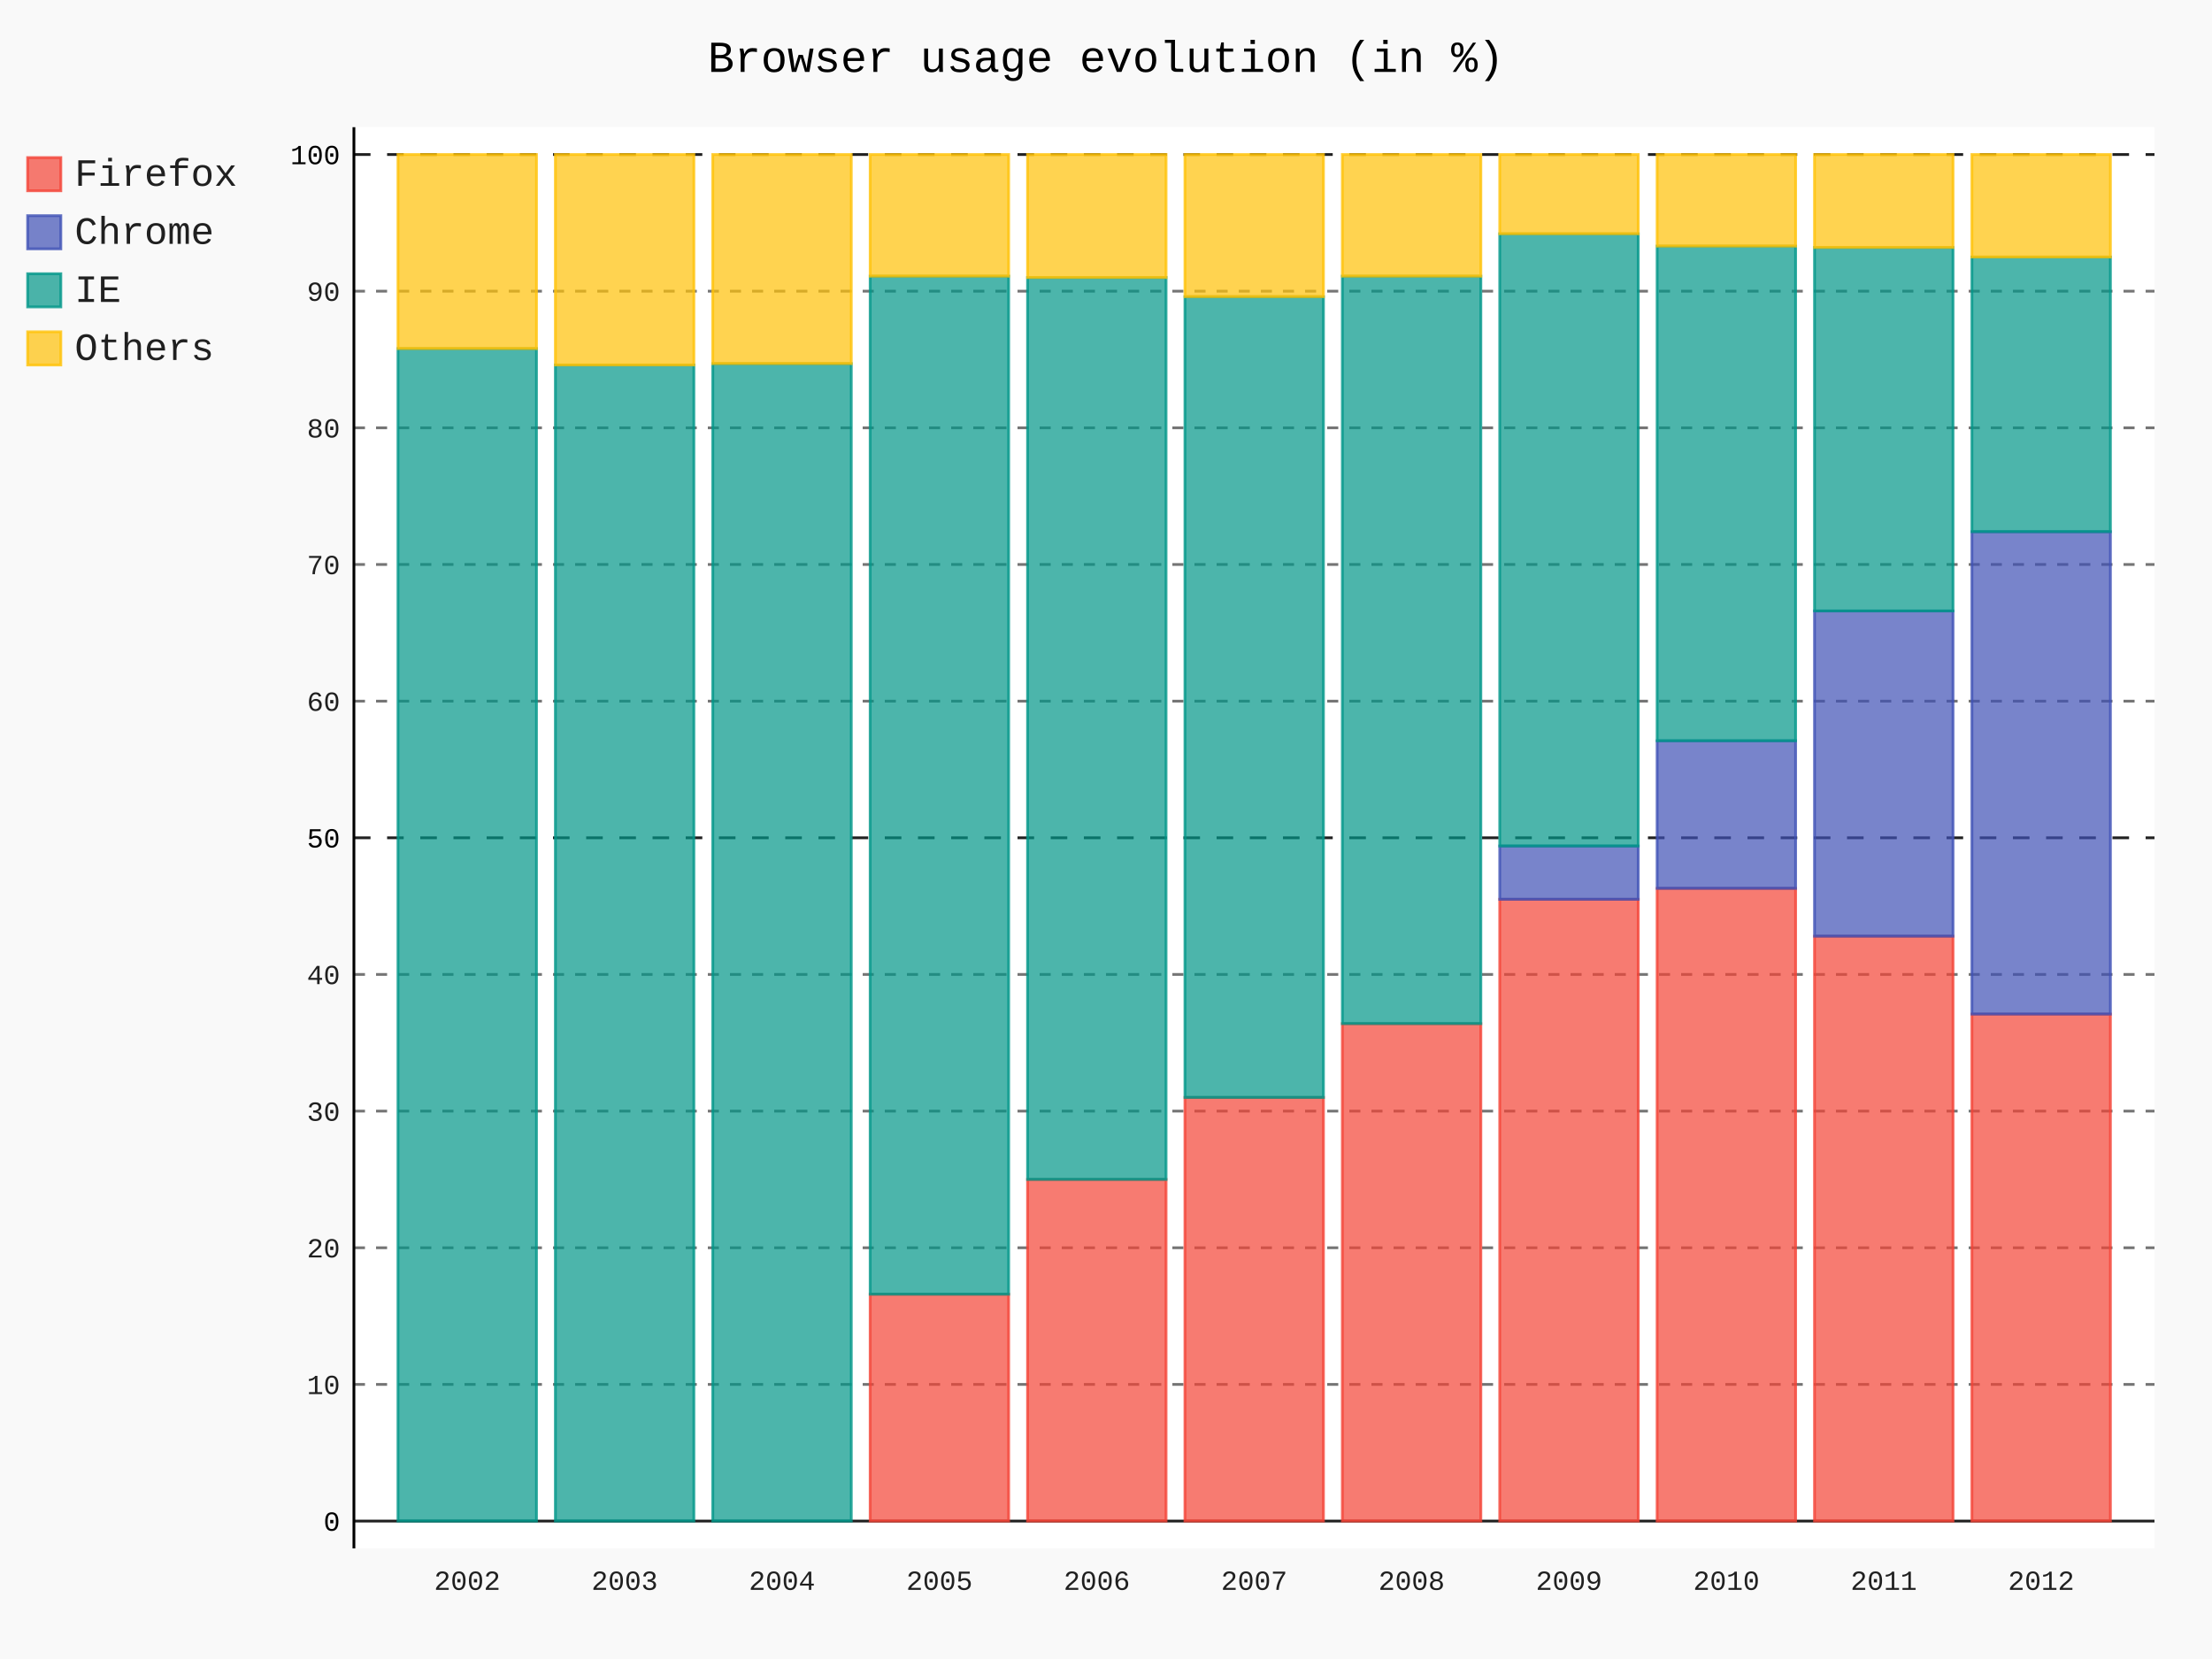
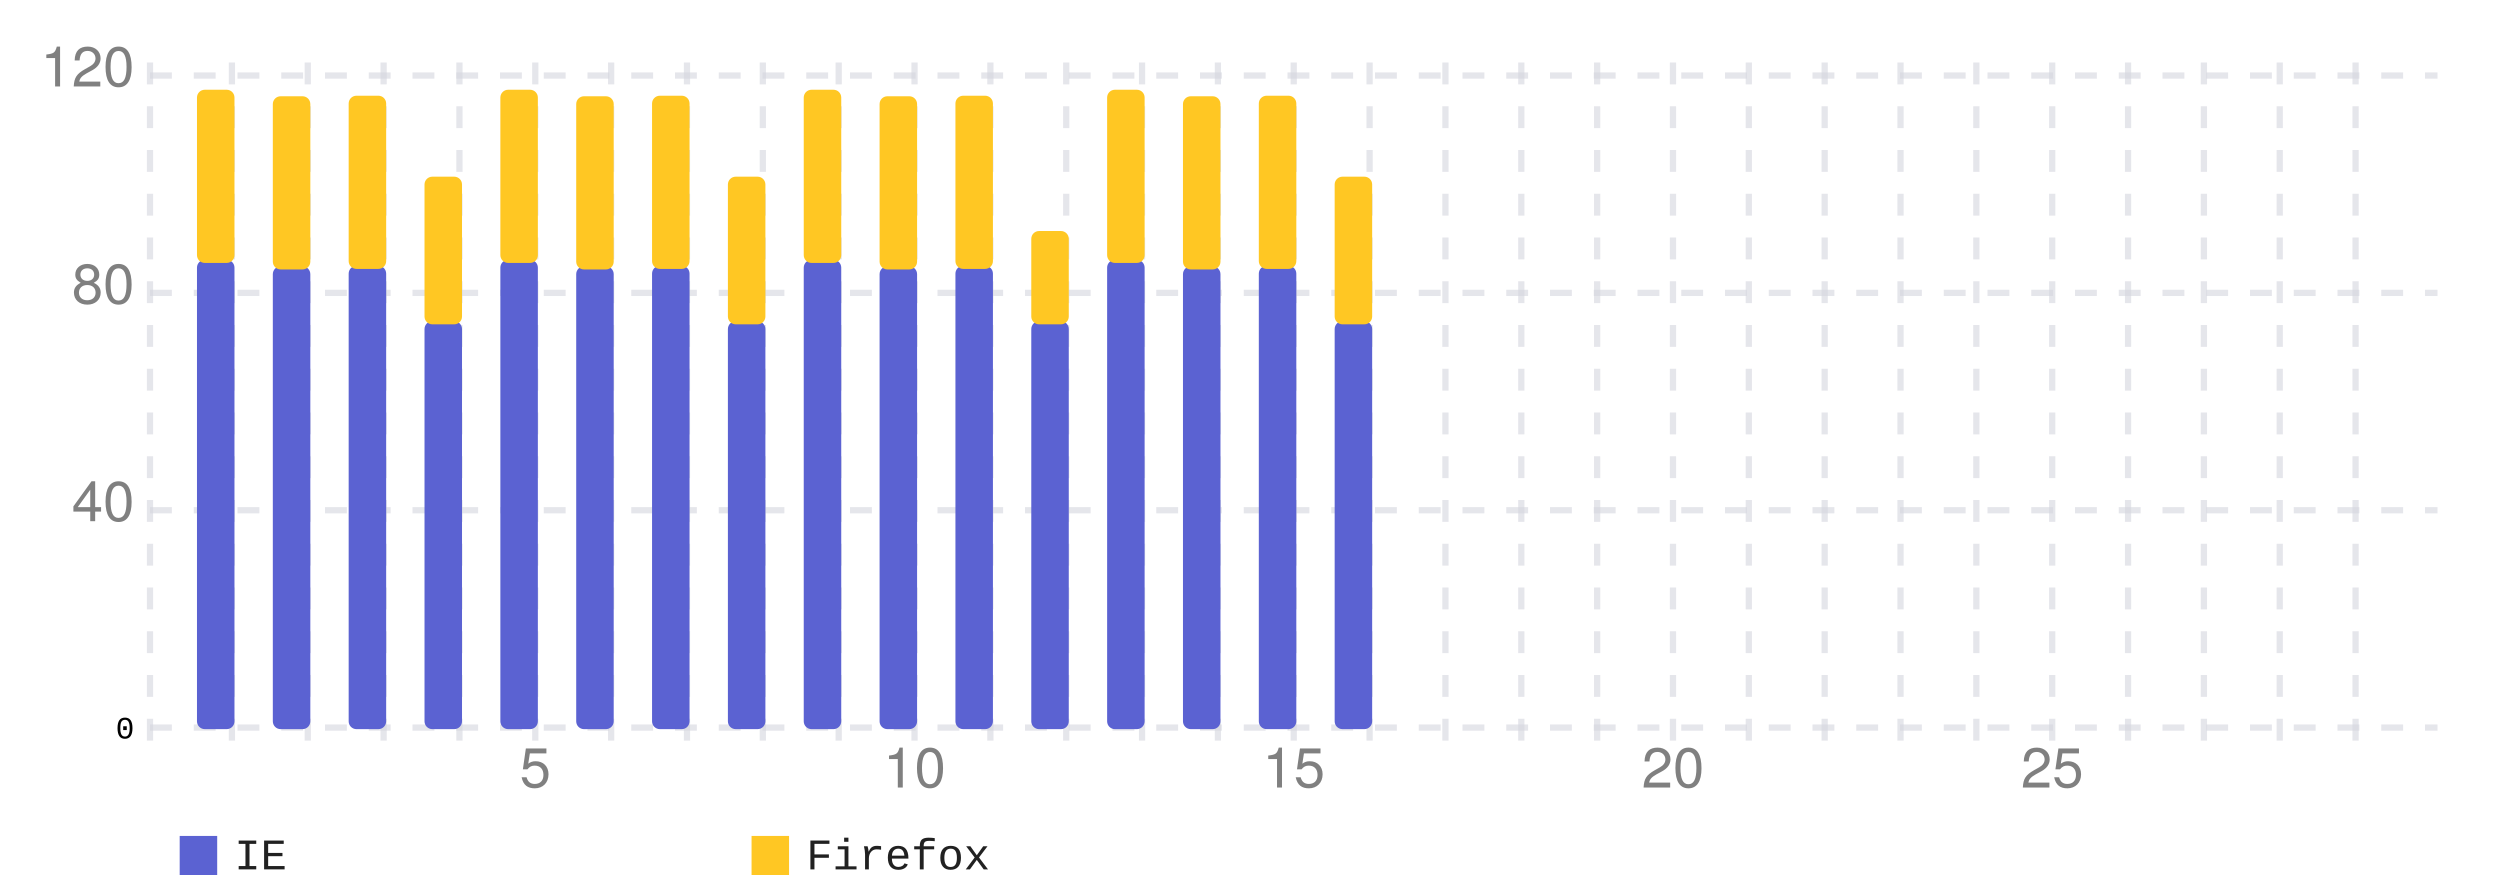
- <svg xmlns="http://www.w3.org/2000/svg" class="pygal-chart" id="chart-39f96275-5e8d-4bde-8530-514fdb02f522" viewBox="0 0 800 600">
+ <svg xmlns="http://www.w3.org/2000/svg" class="pygal-chart" id="chart-f96744db-37d9-49fd-84c4-5346b4ef4d7d" viewBox="0 0 800 280">
  <defs>
-     <style type="text/css">#chart-39f96275-5e8d-4bde-8530-514fdb02f522{-webkit-user-select:none;-webkit-font-smoothing:antialiased;font-family:Consolas,"Liberation Mono",Menlo,Courier,monospace}#chart-39f96275-5e8d-4bde-8530-514fdb02f522 .title{font-family:Consolas,"Liberation Mono",Menlo,Courier,monospace;font-size:16px}#chart-39f96275-5e8d-4bde-8530-514fdb02f522 .legends .legend text{font-family:Consolas,"Liberation Mono",Menlo,Courier,monospace;font-size:14px}#chart-39f96275-5e8d-4bde-8530-514fdb02f522 .axis text{font-family:Consolas,"Liberation Mono",Menlo,Courier,monospace;font-size:10px}#chart-39f96275-5e8d-4bde-8530-514fdb02f522 .axis text.major{font-family:Consolas,"Liberation Mono",Menlo,Courier,monospace;font-size:10px}#chart-39f96275-5e8d-4bde-8530-514fdb02f522 .text-overlay text.value{font-family:Consolas,"Liberation Mono",Menlo,Courier,monospace;font-size:16px}#chart-39f96275-5e8d-4bde-8530-514fdb02f522 .text-overlay text.label{font-family:Consolas,"Liberation Mono",Menlo,Courier,monospace;font-size:10px}#chart-39f96275-5e8d-4bde-8530-514fdb02f522 .tooltip{font-family:Consolas,"Liberation Mono",Menlo,Courier,monospace;font-size:14px}#chart-39f96275-5e8d-4bde-8530-514fdb02f522 text.no_data{font-family:Consolas,"Liberation Mono",Menlo,Courier,monospace;font-size:64px}
- #chart-39f96275-5e8d-4bde-8530-514fdb02f522{background-color:rgba(249,249,249,1)}#chart-39f96275-5e8d-4bde-8530-514fdb02f522 path,#chart-39f96275-5e8d-4bde-8530-514fdb02f522 line,#chart-39f96275-5e8d-4bde-8530-514fdb02f522 rect,#chart-39f96275-5e8d-4bde-8530-514fdb02f522 circle{-webkit-transition:150ms;-moz-transition:150ms;transition:150ms}#chart-39f96275-5e8d-4bde-8530-514fdb02f522 .graph &gt; .background{fill:rgba(249,249,249,1)}#chart-39f96275-5e8d-4bde-8530-514fdb02f522 .plot &gt; .background{fill:rgba(255,255,255,1)}#chart-39f96275-5e8d-4bde-8530-514fdb02f522 .graph{fill:rgba(0,0,0,.87)}#chart-39f96275-5e8d-4bde-8530-514fdb02f522 text.no_data{fill:rgba(0,0,0,1)}#chart-39f96275-5e8d-4bde-8530-514fdb02f522 .title{fill:rgba(0,0,0,1)}#chart-39f96275-5e8d-4bde-8530-514fdb02f522 .legends .legend text{fill:rgba(0,0,0,.87)}#chart-39f96275-5e8d-4bde-8530-514fdb02f522 .legends .legend:hover text{fill:rgba(0,0,0,1)}#chart-39f96275-5e8d-4bde-8530-514fdb02f522 .axis .line{stroke:rgba(0,0,0,1)}#chart-39f96275-5e8d-4bde-8530-514fdb02f522 .axis .guide.line{stroke:rgba(0,0,0,.54)}#chart-39f96275-5e8d-4bde-8530-514fdb02f522 .axis .major.line{stroke:rgba(0,0,0,.87)}#chart-39f96275-5e8d-4bde-8530-514fdb02f522 .axis text.major{fill:rgba(0,0,0,1)}#chart-39f96275-5e8d-4bde-8530-514fdb02f522 .axis.y .guides:hover .guide.line,#chart-39f96275-5e8d-4bde-8530-514fdb02f522 .line-graph .axis.x .guides:hover .guide.line,#chart-39f96275-5e8d-4bde-8530-514fdb02f522 .stackedline-graph .axis.x .guides:hover .guide.line,#chart-39f96275-5e8d-4bde-8530-514fdb02f522 .xy-graph .axis.x .guides:hover .guide.line{stroke:rgba(0,0,0,1)}#chart-39f96275-5e8d-4bde-8530-514fdb02f522 .axis .guides:hover text{fill:rgba(0,0,0,1)}#chart-39f96275-5e8d-4bde-8530-514fdb02f522 .reactive{fill-opacity:.7;stroke-opacity:.8}#chart-39f96275-5e8d-4bde-8530-514fdb02f522 .ci{stroke:rgba(0,0,0,.87)}#chart-39f96275-5e8d-4bde-8530-514fdb02f522 .reactive.active,#chart-39f96275-5e8d-4bde-8530-514fdb02f522 .active .reactive{fill-opacity:.8;stroke-opacity:.9;stroke-width:4}#chart-39f96275-5e8d-4bde-8530-514fdb02f522 .ci .reactive.active{stroke-width:1.5}#chart-39f96275-5e8d-4bde-8530-514fdb02f522 .series text{fill:rgba(0,0,0,1)}#chart-39f96275-5e8d-4bde-8530-514fdb02f522 .tooltip rect{fill:rgba(255,255,255,1);stroke:rgba(0,0,0,1);-webkit-transition:opacity 150ms;-moz-transition:opacity 150ms;transition:opacity 150ms}#chart-39f96275-5e8d-4bde-8530-514fdb02f522 .tooltip .label{fill:rgba(0,0,0,.87)}#chart-39f96275-5e8d-4bde-8530-514fdb02f522 .tooltip .label{fill:rgba(0,0,0,.87)}#chart-39f96275-5e8d-4bde-8530-514fdb02f522 .tooltip .legend{font-size:.8em;fill:rgba(0,0,0,.54)}#chart-39f96275-5e8d-4bde-8530-514fdb02f522 .tooltip .x_label{font-size:.6em;fill:rgba(0,0,0,1)}#chart-39f96275-5e8d-4bde-8530-514fdb02f522 .tooltip .xlink{font-size:.5em;text-decoration:underline}#chart-39f96275-5e8d-4bde-8530-514fdb02f522 .tooltip .value{font-size:1.5em}#chart-39f96275-5e8d-4bde-8530-514fdb02f522 .bound{font-size:.5em}#chart-39f96275-5e8d-4bde-8530-514fdb02f522 .max-value{font-size:.75em;fill:rgba(0,0,0,.54)}#chart-39f96275-5e8d-4bde-8530-514fdb02f522 .map-element{fill:rgba(255,255,255,1);stroke:rgba(0,0,0,.54) !important}#chart-39f96275-5e8d-4bde-8530-514fdb02f522 .map-element .reactive{fill-opacity:inherit;stroke-opacity:inherit}#chart-39f96275-5e8d-4bde-8530-514fdb02f522 .color-0,#chart-39f96275-5e8d-4bde-8530-514fdb02f522 .color-0 a:visited{stroke:#F44336;fill:#F44336}#chart-39f96275-5e8d-4bde-8530-514fdb02f522 .color-1,#chart-39f96275-5e8d-4bde-8530-514fdb02f522 .color-1 a:visited{stroke:#3F51B5;fill:#3F51B5}#chart-39f96275-5e8d-4bde-8530-514fdb02f522 .color-2,#chart-39f96275-5e8d-4bde-8530-514fdb02f522 .color-2 a:visited{stroke:#009688;fill:#009688}#chart-39f96275-5e8d-4bde-8530-514fdb02f522 .color-3,#chart-39f96275-5e8d-4bde-8530-514fdb02f522 .color-3 a:visited{stroke:#FFC107;fill:#FFC107}#chart-39f96275-5e8d-4bde-8530-514fdb02f522 .text-overlay .color-0 text{fill:black}#chart-39f96275-5e8d-4bde-8530-514fdb02f522 .text-overlay .color-1 text{fill:black}#chart-39f96275-5e8d-4bde-8530-514fdb02f522 .text-overlay .color-2 text{fill:black}#chart-39f96275-5e8d-4bde-8530-514fdb02f522 .text-overlay .color-3 text{fill:black}
- #chart-39f96275-5e8d-4bde-8530-514fdb02f522 text.no_data{text-anchor:middle}#chart-39f96275-5e8d-4bde-8530-514fdb02f522 .guide.line{fill:none}#chart-39f96275-5e8d-4bde-8530-514fdb02f522 .centered{text-anchor:middle}#chart-39f96275-5e8d-4bde-8530-514fdb02f522 .title{text-anchor:middle}#chart-39f96275-5e8d-4bde-8530-514fdb02f522 .legends .legend text{fill-opacity:1}#chart-39f96275-5e8d-4bde-8530-514fdb02f522 .axis.x text{text-anchor:middle}#chart-39f96275-5e8d-4bde-8530-514fdb02f522 .axis.x:not(.web) text[transform]{text-anchor:start}#chart-39f96275-5e8d-4bde-8530-514fdb02f522 .axis.x:not(.web) text[transform].backwards{text-anchor:end}#chart-39f96275-5e8d-4bde-8530-514fdb02f522 .axis.y text{text-anchor:end}#chart-39f96275-5e8d-4bde-8530-514fdb02f522 .axis.y text[transform].backwards{text-anchor:start}#chart-39f96275-5e8d-4bde-8530-514fdb02f522 .axis.y2 text{text-anchor:start}#chart-39f96275-5e8d-4bde-8530-514fdb02f522 .axis.y2 text[transform].backwards{text-anchor:end}#chart-39f96275-5e8d-4bde-8530-514fdb02f522 .axis .guide.line{stroke-dasharray:4,4}#chart-39f96275-5e8d-4bde-8530-514fdb02f522 .axis .major.guide.line{stroke-dasharray:6,6}#chart-39f96275-5e8d-4bde-8530-514fdb02f522 .horizontal .axis.y .guide.line,#chart-39f96275-5e8d-4bde-8530-514fdb02f522 .horizontal .axis.y2 .guide.line,#chart-39f96275-5e8d-4bde-8530-514fdb02f522 .vertical .axis.x .guide.line{opacity:0}#chart-39f96275-5e8d-4bde-8530-514fdb02f522 .horizontal .axis.always_show .guide.line,#chart-39f96275-5e8d-4bde-8530-514fdb02f522 .vertical .axis.always_show .guide.line{opacity:1 !important}#chart-39f96275-5e8d-4bde-8530-514fdb02f522 .axis.y .guides:hover .guide.line,#chart-39f96275-5e8d-4bde-8530-514fdb02f522 .axis.y2 .guides:hover .guide.line,#chart-39f96275-5e8d-4bde-8530-514fdb02f522 .axis.x .guides:hover .guide.line{opacity:1}#chart-39f96275-5e8d-4bde-8530-514fdb02f522 .axis .guides:hover text{opacity:1}#chart-39f96275-5e8d-4bde-8530-514fdb02f522 .nofill{fill:none}#chart-39f96275-5e8d-4bde-8530-514fdb02f522 .subtle-fill{fill-opacity:.2}#chart-39f96275-5e8d-4bde-8530-514fdb02f522 .dot{stroke-width:1px;fill-opacity:1}#chart-39f96275-5e8d-4bde-8530-514fdb02f522 .dot.active{stroke-width:5px}#chart-39f96275-5e8d-4bde-8530-514fdb02f522 .dot.negative{fill:transparent}#chart-39f96275-5e8d-4bde-8530-514fdb02f522 text,#chart-39f96275-5e8d-4bde-8530-514fdb02f522 tspan{stroke:none !important}#chart-39f96275-5e8d-4bde-8530-514fdb02f522 .series text.active{opacity:1}#chart-39f96275-5e8d-4bde-8530-514fdb02f522 .tooltip rect{fill-opacity:.95;stroke-width:.5}#chart-39f96275-5e8d-4bde-8530-514fdb02f522 .tooltip text{fill-opacity:1}#chart-39f96275-5e8d-4bde-8530-514fdb02f522 .showable{visibility:hidden}#chart-39f96275-5e8d-4bde-8530-514fdb02f522 .showable.shown{visibility:visible}#chart-39f96275-5e8d-4bde-8530-514fdb02f522 .gauge-background{fill:rgba(229,229,229,1);stroke:none}#chart-39f96275-5e8d-4bde-8530-514fdb02f522 .bg-lines{stroke:rgba(249,249,249,1);stroke-width:2px}</style>
+     <style type="text/css">#chart-f96744db-37d9-49fd-84c4-5346b4ef4d7d{-webkit-user-select:none;-webkit-font-smoothing:antialiased;font-family:Consolas,"Liberation Mono",Menlo,Courier,monospace}#chart-f96744db-37d9-49fd-84c4-5346b4ef4d7d .title{font-family:Consolas,"Liberation Mono",Menlo,Courier,monospace;font-size:16px}#chart-f96744db-37d9-49fd-84c4-5346b4ef4d7d .legends .legend text{font-family:Consolas,"Liberation Mono",Menlo,Courier,monospace;font-size:14px}#chart-f96744db-37d9-49fd-84c4-5346b4ef4d7d .axis text{font-family:Consolas,"Liberation Mono",Menlo,Courier,monospace;font-size:10px}#chart-f96744db-37d9-49fd-84c4-5346b4ef4d7d .axis text.major{font-family:Consolas,"Liberation Mono",Menlo,Courier,monospace;font-size:10px}#chart-f96744db-37d9-49fd-84c4-5346b4ef4d7d .text-overlay text.value{font-family:Consolas,"Liberation Mono",Menlo,Courier,monospace;font-size:16px}#chart-f96744db-37d9-49fd-84c4-5346b4ef4d7d .text-overlay text.label{font-family:Consolas,"Liberation Mono",Menlo,Courier,monospace;font-size:10px}#chart-f96744db-37d9-49fd-84c4-5346b4ef4d7d .tooltip{font-family:Consolas,"Liberation Mono",Menlo,Courier,monospace;font-size:14px}#chart-f96744db-37d9-49fd-84c4-5346b4ef4d7d text.no_data{font-family:Consolas,"Liberation Mono",Menlo,Courier,monospace;font-size:64px}
+ #chart-f96744db-37d9-49fd-84c4-5346b4ef4d7d{background-color:transparent}#chart-f96744db-37d9-49fd-84c4-5346b4ef4d7d path,#chart-f96744db-37d9-49fd-84c4-5346b4ef4d7d line,#chart-f96744db-37d9-49fd-84c4-5346b4ef4d7d rect,#chart-f96744db-37d9-49fd-84c4-5346b4ef4d7d circle{-webkit-transition:400ms ease-in;-moz-transition:400ms ease-in;transition:400ms ease-in}#chart-f96744db-37d9-49fd-84c4-5346b4ef4d7d .graph &gt; .background{fill:transparent}#chart-f96744db-37d9-49fd-84c4-5346b4ef4d7d .plot &gt; .background{fill:transparent}#chart-f96744db-37d9-49fd-84c4-5346b4ef4d7d .graph{fill:rgba(0,0,0,.87)}#chart-f96744db-37d9-49fd-84c4-5346b4ef4d7d text.no_data{fill:rgba(0,0,0,1)}#chart-f96744db-37d9-49fd-84c4-5346b4ef4d7d .title{fill:rgba(0,0,0,1)}#chart-f96744db-37d9-49fd-84c4-5346b4ef4d7d .legends .legend text{fill:rgba(0,0,0,.87)}#chart-f96744db-37d9-49fd-84c4-5346b4ef4d7d .legends .legend:hover text{fill:rgba(0,0,0,1)}#chart-f96744db-37d9-49fd-84c4-5346b4ef4d7d .axis .line{stroke:rgba(0,0,0,1)}#chart-f96744db-37d9-49fd-84c4-5346b4ef4d7d .axis .guide.line{stroke:rgba(0,0,0,.54)}#chart-f96744db-37d9-49fd-84c4-5346b4ef4d7d .axis .major.line{stroke:rgba(0,0,0,.87)}#chart-f96744db-37d9-49fd-84c4-5346b4ef4d7d .axis text.major{fill:rgba(0,0,0,1)}#chart-f96744db-37d9-49fd-84c4-5346b4ef4d7d .axis.y .guides:hover .guide.line,#chart-f96744db-37d9-49fd-84c4-5346b4ef4d7d .line-graph .axis.x .guides:hover .guide.line,#chart-f96744db-37d9-49fd-84c4-5346b4ef4d7d .stackedline-graph .axis.x .guides:hover .guide.line,#chart-f96744db-37d9-49fd-84c4-5346b4ef4d7d .xy-graph .axis.x .guides:hover .guide.line{stroke:rgba(0,0,0,1)}#chart-f96744db-37d9-49fd-84c4-5346b4ef4d7d .axis .guides:hover text{fill:rgba(0,0,0,1)}#chart-f96744db-37d9-49fd-84c4-5346b4ef4d7d .reactive{fill-opacity:.7;stroke-opacity:.8}#chart-f96744db-37d9-49fd-84c4-5346b4ef4d7d .ci{stroke:rgba(0,0,0,.87)}#chart-f96744db-37d9-49fd-84c4-5346b4ef4d7d .reactive.active,#chart-f96744db-37d9-49fd-84c4-5346b4ef4d7d .active .reactive{fill-opacity:.8;stroke-opacity:.9;stroke-width:4}#chart-f96744db-37d9-49fd-84c4-5346b4ef4d7d .ci .reactive.active{stroke-width:1.5}#chart-f96744db-37d9-49fd-84c4-5346b4ef4d7d .series text{fill:rgba(0,0,0,1)}#chart-f96744db-37d9-49fd-84c4-5346b4ef4d7d .tooltip rect{fill:transparent;stroke:rgba(0,0,0,1);-webkit-transition:opacity 400ms ease-in;-moz-transition:opacity 400ms ease-in;transition:opacity 400ms ease-in}#chart-f96744db-37d9-49fd-84c4-5346b4ef4d7d .tooltip .label{fill:rgba(0,0,0,.87)}#chart-f96744db-37d9-49fd-84c4-5346b4ef4d7d .tooltip .label{fill:rgba(0,0,0,.87)}#chart-f96744db-37d9-49fd-84c4-5346b4ef4d7d .tooltip .legend{font-size:.8em;fill:rgba(0,0,0,.54)}#chart-f96744db-37d9-49fd-84c4-5346b4ef4d7d .tooltip .x_label{font-size:.6em;fill:rgba(0,0,0,1)}#chart-f96744db-37d9-49fd-84c4-5346b4ef4d7d .tooltip .xlink{font-size:.5em;text-decoration:underline}#chart-f96744db-37d9-49fd-84c4-5346b4ef4d7d .tooltip .value{font-size:1.5em}#chart-f96744db-37d9-49fd-84c4-5346b4ef4d7d .bound{font-size:.5em}#chart-f96744db-37d9-49fd-84c4-5346b4ef4d7d .max-value{font-size:.75em;fill:rgba(0,0,0,.54)}#chart-f96744db-37d9-49fd-84c4-5346b4ef4d7d .map-element{fill:transparent;stroke:rgba(0,0,0,.54) !important}#chart-f96744db-37d9-49fd-84c4-5346b4ef4d7d .map-element .reactive{fill-opacity:inherit;stroke-opacity:inherit}#chart-f96744db-37d9-49fd-84c4-5346b4ef4d7d .color-0,#chart-f96744db-37d9-49fd-84c4-5346b4ef4d7d .color-0 a:visited{stroke:rgb(91,98,210);fill:rgb(91,98,210)}#chart-f96744db-37d9-49fd-84c4-5346b4ef4d7d .color-1,#chart-f96744db-37d9-49fd-84c4-5346b4ef4d7d .color-1 a:visited{stroke:rgb(255,199,35);fill:rgb(255,199,35)}#chart-f96744db-37d9-49fd-84c4-5346b4ef4d7d .text-overlay .color-0 text{fill:black}#chart-f96744db-37d9-49fd-84c4-5346b4ef4d7d .text-overlay .color-1 text{fill:black}
+ #chart-f96744db-37d9-49fd-84c4-5346b4ef4d7d text.no_data{text-anchor:middle}#chart-f96744db-37d9-49fd-84c4-5346b4ef4d7d .guide.line{fill:none}#chart-f96744db-37d9-49fd-84c4-5346b4ef4d7d .centered{text-anchor:middle}#chart-f96744db-37d9-49fd-84c4-5346b4ef4d7d .title{text-anchor:middle}#chart-f96744db-37d9-49fd-84c4-5346b4ef4d7d .legends .legend text{fill-opacity:1}#chart-f96744db-37d9-49fd-84c4-5346b4ef4d7d .axis.x text{text-anchor:middle}#chart-f96744db-37d9-49fd-84c4-5346b4ef4d7d .axis.x:not(.web) text[transform]{text-anchor:start}#chart-f96744db-37d9-49fd-84c4-5346b4ef4d7d .axis.x:not(.web) text[transform].backwards{text-anchor:end}#chart-f96744db-37d9-49fd-84c4-5346b4ef4d7d .axis.y text{text-anchor:end}#chart-f96744db-37d9-49fd-84c4-5346b4ef4d7d .axis.y text[transform].backwards{text-anchor:start}#chart-f96744db-37d9-49fd-84c4-5346b4ef4d7d .axis.y2 text{text-anchor:start}#chart-f96744db-37d9-49fd-84c4-5346b4ef4d7d .axis.y2 text[transform].backwards{text-anchor:end}#chart-f96744db-37d9-49fd-84c4-5346b4ef4d7d .axis .guide.line{stroke-dasharray:4,4}#chart-f96744db-37d9-49fd-84c4-5346b4ef4d7d .axis .major.guide.line{stroke-dasharray:6,6}#chart-f96744db-37d9-49fd-84c4-5346b4ef4d7d .horizontal .axis.y .guide.line,#chart-f96744db-37d9-49fd-84c4-5346b4ef4d7d .horizontal .axis.y2 .guide.line,#chart-f96744db-37d9-49fd-84c4-5346b4ef4d7d .vertical .axis.x .guide.line{opacity:0}#chart-f96744db-37d9-49fd-84c4-5346b4ef4d7d .horizontal .axis.always_show .guide.line,#chart-f96744db-37d9-49fd-84c4-5346b4ef4d7d .vertical .axis.always_show .guide.line{opacity:1 !important}#chart-f96744db-37d9-49fd-84c4-5346b4ef4d7d .axis.y .guides:hover .guide.line,#chart-f96744db-37d9-49fd-84c4-5346b4ef4d7d .axis.y2 .guides:hover .guide.line,#chart-f96744db-37d9-49fd-84c4-5346b4ef4d7d .axis.x .guides:hover .guide.line{opacity:1}#chart-f96744db-37d9-49fd-84c4-5346b4ef4d7d .axis .guides:hover text{opacity:1}#chart-f96744db-37d9-49fd-84c4-5346b4ef4d7d .nofill{fill:none}#chart-f96744db-37d9-49fd-84c4-5346b4ef4d7d .subtle-fill{fill-opacity:.2}#chart-f96744db-37d9-49fd-84c4-5346b4ef4d7d .dot{stroke-width:1px;fill-opacity:1}#chart-f96744db-37d9-49fd-84c4-5346b4ef4d7d .dot.active{stroke-width:5px}#chart-f96744db-37d9-49fd-84c4-5346b4ef4d7d .dot.negative{fill:transparent}#chart-f96744db-37d9-49fd-84c4-5346b4ef4d7d text,#chart-f96744db-37d9-49fd-84c4-5346b4ef4d7d tspan{stroke:none !important}#chart-f96744db-37d9-49fd-84c4-5346b4ef4d7d .series text.active{opacity:1}#chart-f96744db-37d9-49fd-84c4-5346b4ef4d7d .tooltip rect{fill-opacity:.95;stroke-width:.5}#chart-f96744db-37d9-49fd-84c4-5346b4ef4d7d .tooltip text{fill-opacity:1}#chart-f96744db-37d9-49fd-84c4-5346b4ef4d7d .showable{visibility:hidden}#chart-f96744db-37d9-49fd-84c4-5346b4ef4d7d .showable.shown{visibility:visible}#chart-f96744db-37d9-49fd-84c4-5346b4ef4d7d .gauge-background{fill:rgba(229,229,229,1);stroke:none}#chart-f96744db-37d9-49fd-84c4-5346b4ef4d7d .bg-lines{stroke:transparent;stroke-width:2px}
+ #chart-f96744db-37d9-49fd-84c4-5346b4ef4d7d .axis .line{stroke:rgb(211,214,221,0.6);stroke-width:2px}#chart-f96744db-37d9-49fd-84c4-5346b4ef4d7d .graph{fill:rgb(128,128,128)}#chart-f96744db-37d9-49fd-84c4-5346b4ef4d7d .axis .line{stroke-dasharray:7,7;stroke:rgb(211,214,221,0.6);;stroke-width:2px}#chart-f96744db-37d9-49fd-84c4-5346b4ef4d7d .axis .guide.line{stroke-dasharray:7,7;stroke:rgb(211,214,221,0.6);;stroke-width:2px}#chart-f96744db-37d9-49fd-84c4-5346b4ef4d7d .axis .major.line{stroke:rgb(211,214,221,0.6)}#chart-f96744db-37d9-49fd-84c4-5346b4ef4d7d .axis text{font-size:14px;font-family:Helvetica Neue;color:rgb(128,128,128)}#chart-f96744db-37d9-49fd-84c4-5346b4ef4d7d .reactive{fill-opacity:1;stroke-opacity:1;width:11px !important}#chart-f96744db-37d9-49fd-84c4-5346b4ef4d7d .axis text{font-size:18px;font-family:Helvetica Neue;color:rgb(142,141,147)}#chart-f96744db-37d9-49fd-84c4-5346b4ef4d7d .axis.x text{display:none}#chart-f96744db-37d9-49fd-84c4-5346b4ef4d7d .axis.x text{display:none}#chart-f96744db-37d9-49fd-84c4-5346b4ef4d7d .axis.x .guides:nth-child(6) text{display:block}#chart-f96744db-37d9-49fd-84c4-5346b4ef4d7d .axis.x .guides:nth-child(11) text{display:block}#chart-f96744db-37d9-49fd-84c4-5346b4ef4d7d .axis.x .guides:nth-child(16) text{display:block}#chart-f96744db-37d9-49fd-84c4-5346b4ef4d7d .axis.x .guides:nth-child(21) text{display:block}#chart-f96744db-37d9-49fd-84c4-5346b4ef4d7d .axis.x .guides:nth-child(26) text{display:block}#chart-f96744db-37d9-49fd-84c4-5346b4ef4d7d .axis.x .guides:nth-child(31) text{display:block}</style>
  </defs>
  <g class="graph stackedbar-graph vertical">
-     <rect class="background" height="600" width="800" x="0" y="0" />
-     <g class="plot" transform="translate(128, 46)">
-       <rect class="background" height="514" width="651.2" x="0" y="0" />
+     <rect class="background" height="280" width="800" x="0" y="0" />
+     <g class="plot" transform="translate(48, 20)">
+       <rect class="background" height="217.0" width="732.0" x="0" y="0" />
      <g class="axis y always_show">
        <g class="guides">
-           <path class="axis major line" d="M0 504.115 h651.2" />
-           <text class="major" x="-5" y="507.615">0</text>
-         </g>
-         <g class="guides">
-           <path class="guide line" d="M0 454.692 h651.2" />
-           <text class="" x="-5" y="458.192">10</text>
-         </g>
-         <g class="guides">
-           <path class="guide line" d="M0 405.269 h651.2" />
-           <text class="" x="-5" y="408.769">20</text>
-         </g>
-         <g class="guides">
-           <path class="guide line" d="M0 355.846 h651.2" />
-           <text class="" x="-5" y="359.346">30</text>
-         </g>
-         <g class="guides">
-           <path class="guide line" d="M0 306.423 h651.2" />
-           <text class="" x="-5" y="309.923">40</text>
-         </g>
-         <g class="guides">
-           <path class="major guide line" d="M0 257 h651.2" />
-           <text class="major" x="-5" y="260.5">50</text>
-         </g>
-         <g class="guides">
-           <path class="guide line" d="M0 207.577 h651.2" />
-           <text class="" x="-5" y="211.077">60</text>
-         </g>
-         <g class="guides">
-           <path class="guide line" d="M0 158.154 h651.2" />
-           <text class="" x="-5" y="161.654">70</text>
-         </g>
-         <g class="guides">
-           <path class="guide line" d="M0 108.731 h651.2" />
-           <text class="" x="-5" y="112.231">80</text>
-         </g>
-         <g class="guides">
-           <path class="guide line" d="M0 59.308 h651.2" />
-           <text class="" x="-5" y="62.808">90</text>
-         </g>
-         <g class="guides">
-           <path class="major guide line" d="M0 9.885 h651.2" />
-           <text class="major" x="-5" y="13.385">100</text>
-         </g>
-       </g>
-       <g class="axis x">
-         <path class="line" d="M0 0 v514" />
-         <g class="guides">
-           <path class="guide line" d="M40.985 0 v514" />
-           <text class="" x="40.985" y="529.0">2002</text>
-         </g>
-         <g class="guides">
-           <path class="guide line" d="M97.908 0 v514" />
-           <text class="" x="97.908" y="529.0">2003</text>
-         </g>
-         <g class="guides">
-           <path class="guide line" d="M154.831 0 v514" />
-           <text class="" x="154.831" y="529.0">2004</text>
-         </g>
-         <g class="guides">
-           <path class="guide line" d="M211.754 0 v514" />
-           <text class="" x="211.754" y="529.0">2005</text>
-         </g>
-         <g class="guides">
-           <path class="guide line" d="M268.677 0 v514" />
-           <text class="" x="268.677" y="529.0">2006</text>
-         </g>
-         <g class="guides">
-           <path class="guide line" d="M325.6 0 v514" />
-           <text class="" x="325.6" y="529.0">2007</text>
-         </g>
-         <g class="guides">
-           <path class="guide line" d="M382.523 0 v514" />
-           <text class="" x="382.523" y="529.0">2008</text>
-         </g>
-         <g class="guides">
-           <path class="guide line" d="M439.446 0 v514" />
-           <text class="" x="439.446" y="529.0">2009</text>
-         </g>
-         <g class="guides">
-           <path class="guide line" d="M496.369 0 v514" />
-           <text class="" x="496.369" y="529.0">2010</text>
-         </g>
-         <g class="guides">
-           <path class="guide line" d="M553.292 0 v514" />
-           <text class="" x="553.292" y="529.0">2011</text>
-         </g>
-         <g class="guides">
-           <path class="guide line" d="M610.215 0 v514" />
-           <text class="" x="610.215" y="529.0">2012</text>
+           <path class="axis major line" d="M0 212.827 h732" />
+           <text class="major" x="-5" y="216.327">0</text>
+         </g>
+         <g class="guides">
+           <path class="guide line" d="M0 143.276 h732" />
+           <text class="" x="-5" y="146.776">40</text>
+         </g>
+         <g class="guides">
+           <path class="guide line" d="M0 73.724 h732" />
+           <text class="" x="-5" y="77.224">80</text>
+         </g>
+         <g class="guides">
+           <path class="guide line" d="M0 4.173 h732" />
+           <text class="" x="-5" y="7.673">120</text>
+         </g>
+       </g>
+       <g class="axis x always_show">
+         <path class="line" d="M0 0 v217" />
+         <g class="guides">
+           <path class="guide line" d="M26.212 0 v217" />
+           <text class="" x="26.212" y="232.0">1</text>
+         </g>
+         <g class="guides">
+           <path class="guide line" d="M50.483 0 v217" />
+           <text class="" x="50.483" y="232.0">2</text>
+         </g>
+         <g class="guides">
+           <path class="guide line" d="M74.753 0 v217" />
+           <text class="" x="74.753" y="232.0">3</text>
+         </g>
+         <g class="guides">
+           <path class="guide line" d="M99.024 0 v217" />
+           <text class="" x="99.024" y="232.0">4</text>
+         </g>
+         <g class="guides">
+           <path class="guide line" d="M123.294 0 v217" />
+           <text class="" x="123.294" y="232.0">5</text>
+         </g>
+         <g class="guides">
+           <path class="guide line" d="M147.565 0 v217" />
+           <text class="" x="147.565" y="232.0">6</text>
+         </g>
+         <g class="guides">
+           <path class="guide line" d="M171.836 0 v217" />
+           <text class="" x="171.836" y="232.0">7</text>
+         </g>
+         <g class="guides">
+           <path class="guide line" d="M196.106 0 v217" />
+           <text class="" x="196.106" y="232.0">8</text>
+         </g>
+         <g class="guides">
+           <path class="guide line" d="M220.377 0 v217" />
+           <text class="" x="220.377" y="232.0">9</text>
+         </g>
+         <g class="guides">
+           <path class="guide line" d="M244.647 0 v217" />
+           <text class="" x="244.647" y="232.0">10</text>
+         </g>
+         <g class="guides">
+           <path class="guide line" d="M268.918 0 v217" />
+           <text class="" x="268.918" y="232.0">11</text>
+         </g>
+         <g class="guides">
+           <path class="guide line" d="M293.188 0 v217" />
+           <text class="" x="293.188" y="232.0">12</text>
+         </g>
+         <g class="guides">
+           <path class="guide line" d="M317.459 0 v217" />
+           <text class="" x="317.459" y="232.0">13</text>
+         </g>
+         <g class="guides">
+           <path class="guide line" d="M341.729 0 v217" />
+           <text class="" x="341.729" y="232.0">14</text>
+         </g>
+         <g class="guides">
+           <path class="guide line" d="M366 0 v217" />
+           <text class="" x="366.0" y="232.0">15</text>
+         </g>
+         <g class="guides">
+           <path class="guide line" d="M390.271 0 v217" />
+           <text class="" x="390.271" y="232.0">16</text>
+         </g>
+         <g class="guides">
+           <path class="guide line" d="M414.541 0 v217" />
+           <text class="" x="414.541" y="232.0">17</text>
+         </g>
+         <g class="guides">
+           <path class="guide line" d="M438.812 0 v217" />
+           <text class="" x="438.812" y="232.0">18</text>
+         </g>
+         <g class="guides">
+           <path class="guide line" d="M463.082 0 v217" />
+           <text class="" x="463.082" y="232.0">19</text>
+         </g>
+         <g class="guides">
+           <path class="guide line" d="M487.353 0 v217" />
+           <text class="" x="487.353" y="232.0">20</text>
+         </g>
+         <g class="guides">
+           <path class="guide line" d="M511.623 0 v217" />
+           <text class="" x="511.623" y="232.0">21</text>
+         </g>
+         <g class="guides">
+           <path class="guide line" d="M535.894 0 v217" />
+           <text class="" x="535.894" y="232.0">22</text>
+         </g>
+         <g class="guides">
+           <path class="guide line" d="M560.164 0 v217" />
+           <text class="" x="560.164" y="232.0">23</text>
+         </g>
+         <g class="guides">
+           <path class="guide line" d="M584.435 0 v217" />
+           <text class="" x="584.435" y="232.0">24</text>
+         </g>
+         <g class="guides">
+           <path class="guide line" d="M608.706 0 v217" />
+           <text class="" x="608.706" y="232.0">25</text>
+         </g>
+         <g class="guides">
+           <path class="guide line" d="M632.976 0 v217" />
+           <text class="" x="632.976" y="232.0">26</text>
+         </g>
+         <g class="guides">
+           <path class="guide line" d="M657.247 0 v217" />
+           <text class="" x="657.247" y="232.0">27</text>
+         </g>
+         <g class="guides">
+           <path class="guide line" d="M681.517 0 v217" />
+           <text class="" x="681.517" y="232.0">28</text>
+         </g>
+         <g class="guides">
+           <path class="guide line" d="M705.788 0 v217" />
+           <text class="" x="705.788" y="232.0">29</text>
        </g>
      </g>
      <g class="series serie-0 color-0">
        <g class="bars">
          <g class="bar">
-             <rect class="rect reactive tooltip-trigger" height="0.0" rx="0" ry="0" width="50.092" x="15.938" y="504.115" />
-           </g>
-           <g class="bar">
-             <rect class="rect reactive tooltip-trigger" height="0.0" rx="0" ry="0" width="50.092" x="72.862" y="504.115" />
-           </g>
-           <g class="bar">
-             <rect class="rect reactive tooltip-trigger" height="0.0" rx="0" ry="0" width="50.092" x="129.785" y="504.115" />
-           </g>
-           <g class="bar">
-             <rect class="rect reactive tooltip-trigger" height="82.042" rx="0" ry="0" width="50.092" x="186.708" y="422.073" />
-           </g>
-           <g class="bar">
-             <rect class="rect reactive tooltip-trigger" height="123.558" rx="0" ry="0" width="50.092" x="243.631" y="380.558" />
-           </g>
-           <g class="bar">
-             <rect class="rect reactive tooltip-trigger" height="153.212" rx="0" ry="0" width="50.092" x="300.554" y="350.904" />
-           </g>
-           <g class="bar">
-             <rect class="rect reactive tooltip-trigger" height="179.9" rx="0" ry="0" width="50.092" x="357.477" y="324.215" />
-           </g>
-           <g class="bar">
-             <rect class="rect reactive tooltip-trigger" height="224.875" rx="0" ry="0" width="50.092" x="414.4" y="279.24" />
-           </g>
-           <g class="bar">
-             <rect class="rect reactive tooltip-trigger" height="228.829" rx="0" ry="0" width="50.092" x="471.323" y="275.287" />
-           </g>
-           <g class="bar">
-             <rect class="rect reactive tooltip-trigger" height="211.531" rx="0" ry="0" width="50.092" x="528.246" y="292.585" />
-           </g>
-           <g class="bar">
-             <rect class="rect reactive tooltip-trigger" height="183.36" rx="0" ry="0" width="50.092" x="585.169" y="320.756" />
+             <rect class="rect reactive tooltip-trigger" height="149.188" rx="2" ry="2" width="21.358" x="15.533" y="63.639" />
+           </g>
+           <g class="bar">
+             <rect class="rect reactive tooltip-trigger" height="147.101" rx="2" ry="2" width="21.358" x="39.804" y="65.726" />
+           </g>
+           <g class="bar">
+             <rect class="rect reactive tooltip-trigger" height="147.275" rx="2" ry="2" width="21.358" x="64.074" y="65.552" />
+           </g>
+           <g class="bar">
+             <rect class="rect reactive tooltip-trigger" height="129.539" rx="2" ry="2" width="21.358" x="88.345" y="83.288" />
+           </g>
+           <g class="bar">
+             <rect class="rect reactive tooltip-trigger" height="149.188" rx="2" ry="2" width="21.358" x="112.615" y="63.639" />
+           </g>
+           <g class="bar">
+             <rect class="rect reactive tooltip-trigger" height="147.101" rx="2" ry="2" width="21.358" x="136.886" y="65.726" />
+           </g>
+           <g class="bar">
+             <rect class="rect reactive tooltip-trigger" height="147.275" rx="2" ry="2" width="21.358" x="161.156" y="65.552" />
+           </g>
+           <g class="bar">
+             <rect class="rect reactive tooltip-trigger" height="129.539" rx="2" ry="2" width="21.358" x="185.427" y="83.288" />
+           </g>
+           <g class="bar">
+             <rect class="rect reactive tooltip-trigger" height="149.188" rx="2" ry="2" width="21.358" x="209.698" y="63.639" />
+           </g>
+           <g class="bar">
+             <rect class="rect reactive tooltip-trigger" height="147.101" rx="2" ry="2" width="21.358" x="233.968" y="65.726" />
+           </g>
+           <g class="bar">
+             <rect class="rect reactive tooltip-trigger" height="147.275" rx="2" ry="2" width="21.358" x="258.239" y="65.552" />
+           </g>
+           <g class="bar">
+             <rect class="rect reactive tooltip-trigger" height="129.539" rx="2" ry="2" width="21.358" x="282.509" y="83.288" />
+           </g>
+           <g class="bar">
+             <rect class="rect reactive tooltip-trigger" height="149.188" rx="2" ry="2" width="21.358" x="306.78" y="63.639" />
+           </g>
+           <g class="bar">
+             <rect class="rect reactive tooltip-trigger" height="147.101" rx="2" ry="2" width="21.358" x="331.05" y="65.726" />
+           </g>
+           <g class="bar">
+             <rect class="rect reactive tooltip-trigger" height="147.275" rx="2" ry="2" width="21.358" x="355.321" y="65.552" />
+           </g>
+           <g class="bar">
+             <rect class="rect reactive tooltip-trigger" height="129.539" rx="2" ry="2" width="21.358" x="379.592" y="83.288" />
+           </g>
+           <g class="bar">
+             <rect class="rect reactive tooltip-trigger" height="0.0" rx="2" ry="2" width="21.358" x="403.862" y="212.827" />
+           </g>
+           <g class="bar">
+             <rect class="rect reactive tooltip-trigger" height="0.0" rx="2" ry="2" width="21.358" x="428.133" y="212.827" />
+           </g>
+           <g class="bar">
+             <rect class="rect reactive tooltip-trigger" height="0.0" rx="2" ry="2" width="21.358" x="452.403" y="212.827" />
+           </g>
+           <g class="bar">
+             <rect class="rect reactive tooltip-trigger" height="0.0" rx="2" ry="2" width="21.358" x="476.674" y="212.827" />
+           </g>
+           <g class="bar">
+             <rect class="rect reactive tooltip-trigger" height="0.0" rx="2" ry="2" width="21.358" x="500.944" y="212.827" />
+           </g>
+           <g class="bar">
+             <rect class="rect reactive tooltip-trigger" height="0.0" rx="2" ry="2" width="21.358" x="525.215" y="212.827" />
+           </g>
+           <g class="bar">
+             <rect class="rect reactive tooltip-trigger" height="0.0" rx="2" ry="2" width="21.358" x="549.485" y="212.827" />
+           </g>
+           <g class="bar">
+             <rect class="rect reactive tooltip-trigger" height="0.0" rx="2" ry="2" width="21.358" x="573.756" y="212.827" />
+           </g>
+           <g class="bar">
+             <rect class="rect reactive tooltip-trigger" height="0.0" rx="2" ry="2" width="21.358" x="598.027" y="212.827" />
+           </g>
+           <g class="bar">
+             <rect class="rect reactive tooltip-trigger" height="0.0" rx="2" ry="2" width="21.358" x="622.297" y="212.827" />
+           </g>
+           <g class="bar">
+             <rect class="rect reactive tooltip-trigger" height="0.0" rx="2" ry="2" width="21.358" x="646.568" y="212.827" />
+           </g>
+           <g class="bar">
+             <rect class="rect reactive tooltip-trigger" height="0.0" rx="2" ry="2" width="21.358" x="670.838" y="212.827" />
+           </g>
+           <g class="bar">
+             <rect class="rect reactive tooltip-trigger" height="0.0" rx="2" ry="2" width="21.358" x="695.109" y="212.827" />
          </g>
        </g>
      </g>
      <g class="series serie-1 color-1">
        <g class="bars">
          <g class="bar">
-             <rect class="rect reactive tooltip-trigger" height="0.0" rx="0" ry="0" width="50.092" x="15.938" y="504.115" />
-           </g>
-           <g class="bar">
-             <rect class="rect reactive tooltip-trigger" height="0.0" rx="0" ry="0" width="50.092" x="72.862" y="504.115" />
-           </g>
-           <g class="bar">
-             <rect class="rect reactive tooltip-trigger" height="0.0" rx="0" ry="0" width="50.092" x="129.785" y="504.115" />
-           </g>
-           <g class="bar">
-             <rect class="rect reactive tooltip-trigger" height="0.0" rx="0" ry="0" width="50.092" x="186.708" y="422.073" />
-           </g>
-           <g class="bar">
-             <rect class="rect reactive tooltip-trigger" height="0.0" rx="0" ry="0" width="50.092" x="243.631" y="380.558" />
-           </g>
-           <g class="bar">
-             <rect class="rect reactive tooltip-trigger" height="0.0" rx="0" ry="0" width="50.092" x="300.554" y="350.904" />
-           </g>
-           <g class="bar">
-             <rect class="rect reactive tooltip-trigger" height="0.0" rx="0" ry="0" width="50.092" x="357.477" y="324.215" />
-           </g>
-           <g class="bar">
-             <rect class="rect reactive tooltip-trigger" height="19.275" rx="0" ry="0" width="50.092" x="414.4" y="259.965" />
-           </g>
-           <g class="bar">
-             <rect class="rect reactive tooltip-trigger" height="53.377" rx="0" ry="0" width="50.092" x="471.323" y="221.91" />
-           </g>
-           <g class="bar">
-             <rect class="rect reactive tooltip-trigger" height="117.627" rx="0" ry="0" width="50.092" x="528.246" y="174.958" />
-           </g>
-           <g class="bar">
-             <rect class="rect reactive tooltip-trigger" height="174.463" rx="0" ry="0" width="50.092" x="585.169" y="146.292" />
-           </g>
-         </g>
-       </g>
-       <g class="series serie-2 color-2">
-         <g class="bars">
-           <g class="bar">
-             <rect class="rect reactive tooltip-trigger" height="424.05" rx="0" ry="0" width="50.092" x="15.938" y="80.065" />
-           </g>
-           <g class="bar">
-             <rect class="rect reactive tooltip-trigger" height="418.119" rx="0" ry="0" width="50.092" x="72.862" y="85.996" />
-           </g>
-           <g class="bar">
-             <rect class="rect reactive tooltip-trigger" height="418.613" rx="0" ry="0" width="50.092" x="129.785" y="85.502" />
-           </g>
-           <g class="bar">
-             <rect class="rect reactive tooltip-trigger" height="368.202" rx="0" ry="0" width="50.092" x="186.708" y="53.871" />
-           </g>
-           <g class="bar">
-             <rect class="rect reactive tooltip-trigger" height="326.192" rx="0" ry="0" width="50.092" x="243.631" y="54.365" />
-           </g>
-           <g class="bar">
-             <rect class="rect reactive tooltip-trigger" height="289.619" rx="0" ry="0" width="50.092" x="300.554" y="61.285" />
-           </g>
-           <g class="bar">
-             <rect class="rect reactive tooltip-trigger" height="270.344" rx="0" ry="0" width="50.092" x="357.477" y="53.871" />
-           </g>
-           <g class="bar">
-             <rect class="rect reactive tooltip-trigger" height="221.415" rx="0" ry="0" width="50.092" x="414.4" y="38.55" />
-           </g>
-           <g class="bar">
-             <rect class="rect reactive tooltip-trigger" height="178.912" rx="0" ry="0" width="50.092" x="471.323" y="42.998" />
-           </g>
-           <g class="bar">
-             <rect class="rect reactive tooltip-trigger" height="131.465" rx="0" ry="0" width="50.092" x="528.246" y="43.492" />
-           </g>
-           <g class="bar">
-             <rect class="rect reactive tooltip-trigger" height="99.34" rx="0" ry="0" width="50.092" x="585.169" y="46.952" />
-           </g>
-         </g>
-       </g>
-       <g class="series serie-3 color-3">
-         <g class="bars">
-           <g class="bar">
-             <rect class="rect reactive tooltip-trigger" height="70.181" rx="0" ry="0" width="50.092" x="15.938" y="9.885" />
-           </g>
-           <g class="bar">
-             <rect class="rect reactive tooltip-trigger" height="76.112" rx="0" ry="0" width="50.092" x="72.862" y="9.885" />
-           </g>
-           <g class="bar">
-             <rect class="rect reactive tooltip-trigger" height="75.617" rx="0" ry="0" width="50.092" x="129.785" y="9.885" />
-           </g>
-           <g class="bar">
-             <rect class="rect reactive tooltip-trigger" height="43.987" rx="0" ry="0" width="50.092" x="186.708" y="9.885" />
-           </g>
-           <g class="bar">
-             <rect class="rect reactive tooltip-trigger" height="44.481" rx="0" ry="0" width="50.092" x="243.631" y="9.885" />
-           </g>
-           <g class="bar">
-             <rect class="rect reactive tooltip-trigger" height="51.4" rx="0" ry="0" width="50.092" x="300.554" y="9.885" />
-           </g>
-           <g class="bar">
-             <rect class="rect reactive tooltip-trigger" height="43.987" rx="0" ry="0" width="50.092" x="357.477" y="9.885" />
-           </g>
-           <g class="bar">
-             <rect class="rect reactive tooltip-trigger" height="28.665" rx="0" ry="0" width="50.092" x="414.4" y="9.885" />
-           </g>
-           <g class="bar">
-             <rect class="rect reactive tooltip-trigger" height="33.113" rx="0" ry="0" width="50.092" x="471.323" y="9.885" />
-           </g>
-           <g class="bar">
-             <rect class="rect reactive tooltip-trigger" height="33.608" rx="0" ry="0" width="50.092" x="528.246" y="9.885" />
-           </g>
-           <g class="bar">
-             <rect class="rect reactive tooltip-trigger" height="37.067" rx="0" ry="0" width="50.092" x="585.169" y="9.885" />
-           </g>
-         </g>
-       </g>
-     </g>
-     <g class="titles">
-       <text class="title plot_title" x="400.0" y="26">Browser usage evolution (in %)</text>
-     </g>
-     <g class="plot overlay" transform="translate(128, 46)">
+             <rect class="rect reactive tooltip-trigger" height="54.424" rx="2" ry="2" width="21.358" x="15.533" y="9.216" />
+           </g>
+           <g class="bar">
+             <rect class="rect reactive tooltip-trigger" height="54.424" rx="2" ry="2" width="21.358" x="39.804" y="11.302" />
+           </g>
+           <g class="bar">
+             <rect class="rect reactive tooltip-trigger" height="54.424" rx="2" ry="2" width="21.358" x="64.074" y="11.128" />
+           </g>
+           <g class="bar">
+             <rect class="rect reactive tooltip-trigger" height="46.252" rx="2" ry="2" width="21.358" x="88.345" y="37.036" />
+           </g>
+           <g class="bar">
+             <rect class="rect reactive tooltip-trigger" height="54.424" rx="2" ry="2" width="21.358" x="112.615" y="9.216" />
+           </g>
+           <g class="bar">
+             <rect class="rect reactive tooltip-trigger" height="54.424" rx="2" ry="2" width="21.358" x="136.886" y="11.302" />
+           </g>
+           <g class="bar">
+             <rect class="rect reactive tooltip-trigger" height="54.424" rx="2" ry="2" width="21.358" x="161.156" y="11.128" />
+           </g>
+           <g class="bar">
+             <rect class="rect reactive tooltip-trigger" height="46.252" rx="2" ry="2" width="21.358" x="185.427" y="37.036" />
+           </g>
+           <g class="bar">
+             <rect class="rect reactive tooltip-trigger" height="54.424" rx="2" ry="2" width="21.358" x="209.698" y="9.216" />
+           </g>
+           <g class="bar">
+             <rect class="rect reactive tooltip-trigger" height="54.424" rx="2" ry="2" width="21.358" x="233.968" y="11.302" />
+           </g>
+           <g class="bar">
+             <rect class="rect reactive tooltip-trigger" height="54.424" rx="2" ry="2" width="21.358" x="258.239" y="11.128" />
+           </g>
+           <g class="bar">
+             <rect class="rect reactive tooltip-trigger" height="28.864" rx="2" ry="2" width="21.358" x="282.509" y="54.424" />
+           </g>
+           <g class="bar">
+             <rect class="rect reactive tooltip-trigger" height="54.424" rx="2" ry="2" width="21.358" x="306.78" y="9.216" />
+           </g>
+           <g class="bar">
+             <rect class="rect reactive tooltip-trigger" height="54.424" rx="2" ry="2" width="21.358" x="331.05" y="11.302" />
+           </g>
+           <g class="bar">
+             <rect class="rect reactive tooltip-trigger" height="54.424" rx="2" ry="2" width="21.358" x="355.321" y="11.128" />
+           </g>
+           <g class="bar">
+             <rect class="rect reactive tooltip-trigger" height="46.252" rx="2" ry="2" width="21.358" x="379.592" y="37.036" />
+           </g>
+           <g class="bar">
+             <rect class="rect reactive tooltip-trigger" height="0.0" rx="2" ry="2" width="21.358" x="403.862" y="212.827" />
+           </g>
+           <g class="bar">
+             <rect class="rect reactive tooltip-trigger" height="0.0" rx="2" ry="2" width="21.358" x="428.133" y="212.827" />
+           </g>
+           <g class="bar">
+             <rect class="rect reactive tooltip-trigger" height="0.0" rx="2" ry="2" width="21.358" x="452.403" y="212.827" />
+           </g>
+           <g class="bar">
+             <rect class="rect reactive tooltip-trigger" height="0.0" rx="2" ry="2" width="21.358" x="476.674" y="212.827" />
+           </g>
+           <g class="bar">
+             <rect class="rect reactive tooltip-trigger" height="0.0" rx="2" ry="2" width="21.358" x="500.944" y="212.827" />
+           </g>
+           <g class="bar">
+             <rect class="rect reactive tooltip-trigger" height="0.0" rx="2" ry="2" width="21.358" x="525.215" y="212.827" />
+           </g>
+           <g class="bar">
+             <rect class="rect reactive tooltip-trigger" height="0.0" rx="2" ry="2" width="21.358" x="549.485" y="212.827" />
+           </g>
+           <g class="bar">
+             <rect class="rect reactive tooltip-trigger" height="0.0" rx="2" ry="2" width="21.358" x="573.756" y="212.827" />
+           </g>
+           <g class="bar">
+             <rect class="rect reactive tooltip-trigger" height="0.0" rx="2" ry="2" width="21.358" x="598.027" y="212.827" />
+           </g>
+           <g class="bar">
+             <rect class="rect reactive tooltip-trigger" height="0.0" rx="2" ry="2" width="21.358" x="622.297" y="212.827" />
+           </g>
+           <g class="bar">
+             <rect class="rect reactive tooltip-trigger" height="0.0" rx="2" ry="2" width="21.358" x="646.568" y="212.827" />
+           </g>
+           <g class="bar">
+             <rect class="rect reactive tooltip-trigger" height="0.0" rx="2" ry="2" width="21.358" x="670.838" y="212.827" />
+           </g>
+           <g class="bar">
+             <rect class="rect reactive tooltip-trigger" height="0.0" rx="2" ry="2" width="21.358" x="695.109" y="212.827" />
+           </g>
+         </g>
+       </g>
+     </g>
+     <g class="titles" />
+     <g class="plot overlay" transform="translate(48, 20)">
      <g class="series serie-0 color-0" />
      <g class="series serie-1 color-1" />
-       <g class="series serie-2 color-2" />
-       <g class="series serie-3 color-3" />
-     </g>
-     <g class="plot text-overlay" transform="translate(128, 46)">
+     </g>
+     <g class="plot text-overlay" transform="translate(48, 20)">
      <g class="series serie-0 color-0" />
      <g class="series serie-1 color-1" />
-       <g class="series serie-2 color-2" />
-       <g class="series serie-3 color-3" />
-     </g>
-     <g class="plot tooltip-overlay" transform="translate(128, 46)">
+     </g>
+     <g class="plot tooltip-overlay" transform="translate(48, 20)">
      <g class="tooltip" style="opacity: 0" transform="translate(0 0)">
        <rect class="tooltip-box" height="0" rx="0" ry="0" width="0" />
        <g class="text" />
      </g>
    </g>
-     <g class="legends" transform="translate(10, 56)">
+     <g class="legends" transform="translate(58, 267)">
      <g class="legend reactive activate-serie" id="activate-serie-0">
        <rect class="color-0 reactive" height="12" width="12" x="0.0" y="1.0" />
-         <text x="17.0" y="11.2">Firefox</text>
+         <text x="17.0" y="11.2">IE</text>
      </g>
      <g class="legend reactive activate-serie" id="activate-serie-1">
-         <rect class="color-1 reactive" height="12" width="12" x="0.0" y="22.0" />
-         <text x="17.0" y="32.2">Chrome</text>
-       </g>
-       <g class="legend reactive activate-serie" id="activate-serie-2">
-         <rect class="color-2 reactive" height="12" width="12" x="0.0" y="43.0" />
-         <text x="17.0" y="53.2">IE</text>
-       </g>
-       <g class="legend reactive activate-serie" id="activate-serie-3">
-         <rect class="color-3 reactive" height="12" width="12" x="0.0" y="64.0" />
-         <text x="17.0" y="74.2">Others</text>
-       </g>
-     </g>
-     <g class="legends" transform="translate(790, 56)" />
+         <rect class="color-1 reactive" height="12" width="12" x="183.0" y="1.0" />
+         <text x="200.0" y="11.2">Firefox</text>
+       </g>
+     </g>
  </g>
</svg>
